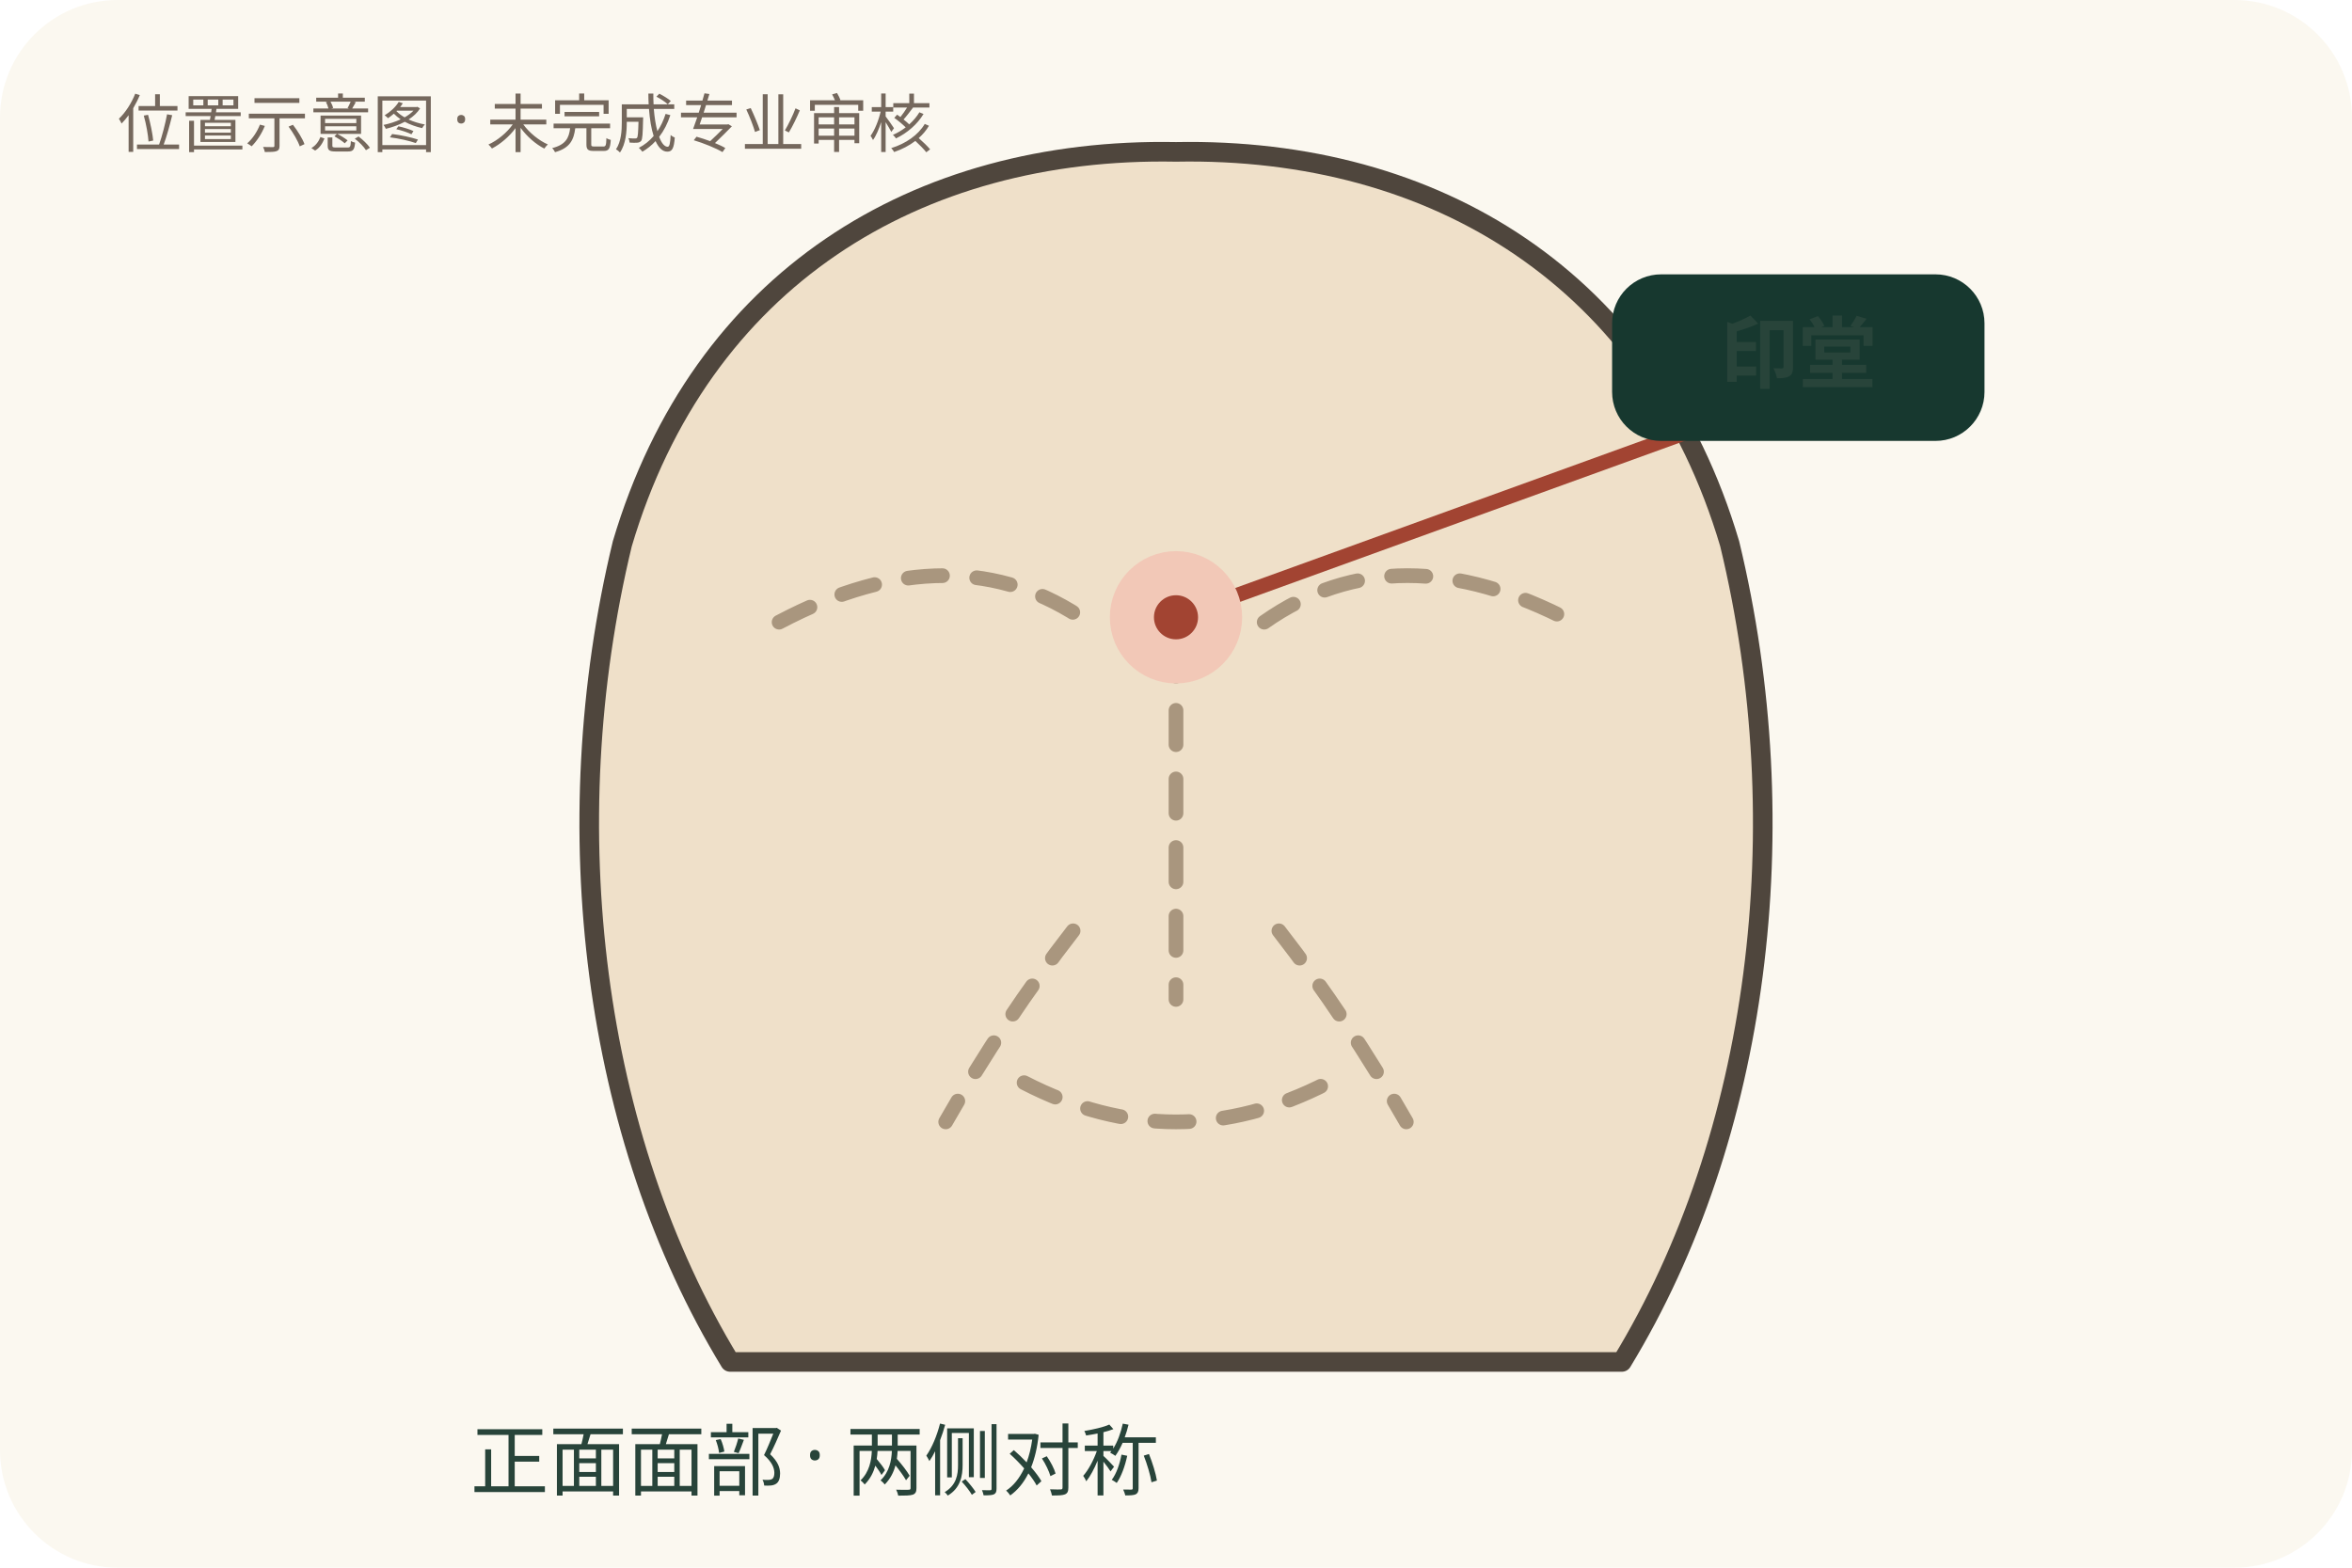
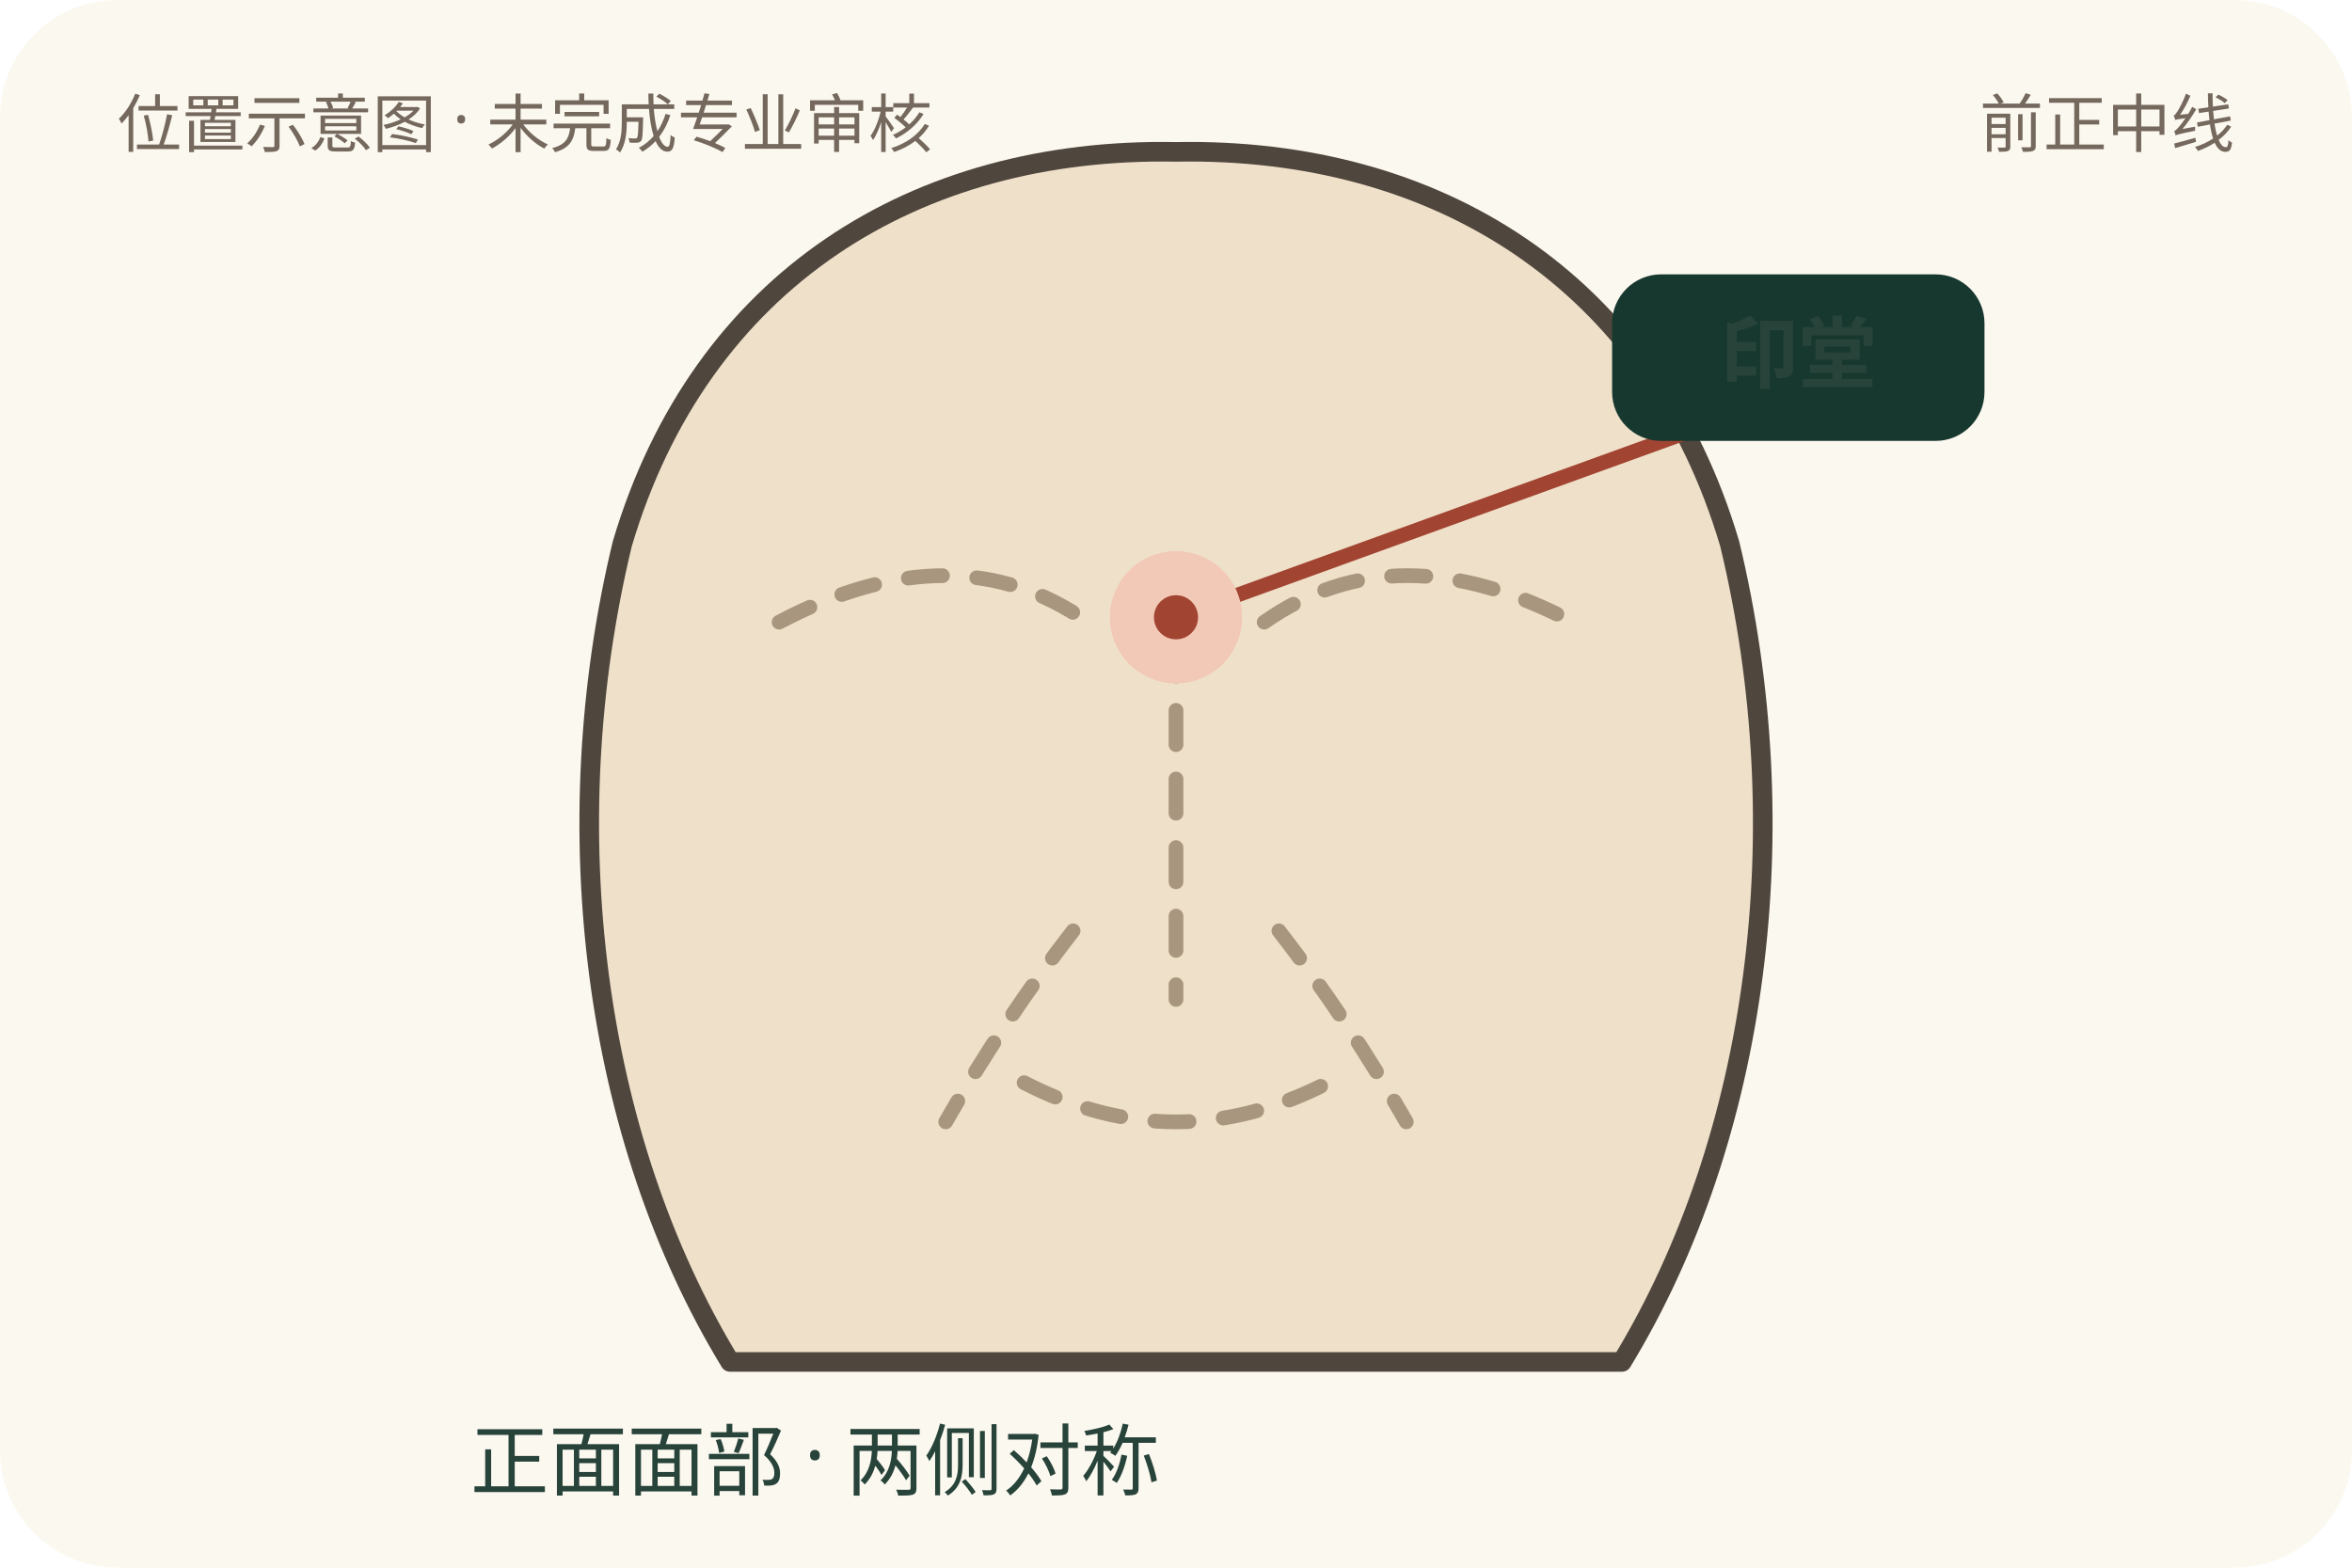
<svg xmlns="http://www.w3.org/2000/svg" viewBox="0 0 480 320" role="img" aria-labelledby="title desc">
  <style>
    .body{fill:#efe0c9;stroke:#4f463d;stroke-width:4;stroke-linejoin:round}
    .landmark{fill:none;stroke:#a9967e;stroke-width:3;stroke-linecap:round;stroke-dasharray:7 7}
    .landmark-fill{fill:#a9967e}
    .leader{fill:none;stroke:#a24432;stroke-width:3}
    .acupoint-marker{fill:#a24432;stroke:#f2c8b7;stroke-width:9}
-     text{fill:#28443a;font:16px sans-serif}.label{font-weight:700}.tag{font-size:13px;fill:#75685d}
+     text{fill:#28443a;font:16px sans-serif}.label{font-weight:700}.tag,.orientation,.landmark-label{font-size:13px;fill:#75685d}.landmark-label{font-weight:700}
  </style>
  <rect width="480" height="320" rx="24" fill="#fbf8f0" />
  <text class="tag" x="24" y="30">位置示意图 · 未完成专业审核</text>
+   <text class="orientation" x="456" y="30" text-anchor="end">前正中线</text>
  <path class="body" d="M149 278 C121 232 113 169 127 111 C143 57 187 30 240 31 C293 30 337 57 353 111 C367 169 359 232 331 278 Z" />
  <path class="landmark" d="M159 127 Q195 108 222 127 M258 127 Q285 108 321 127 M240 117 L240 204 M209 221 Q240 237 271 221" />
  <path class="landmark" d="M219 190 Q205 208 193 229 M261 190 Q275 208 287 229" />
  <text x="96" y="304">正面面部 · 两侧对称</text>
  <path class="leader" d="M240 126 L367 80" />
  <circle class="acupoint-marker" cx="240" cy="126" r="9" />
  <rect x="329" y="56" width="76" height="34" rx="10" fill="#17382f" />
  <text class="label" x="367" y="78" text-anchor="middle" fill="#fffaf2">印堂</text>
</svg>
